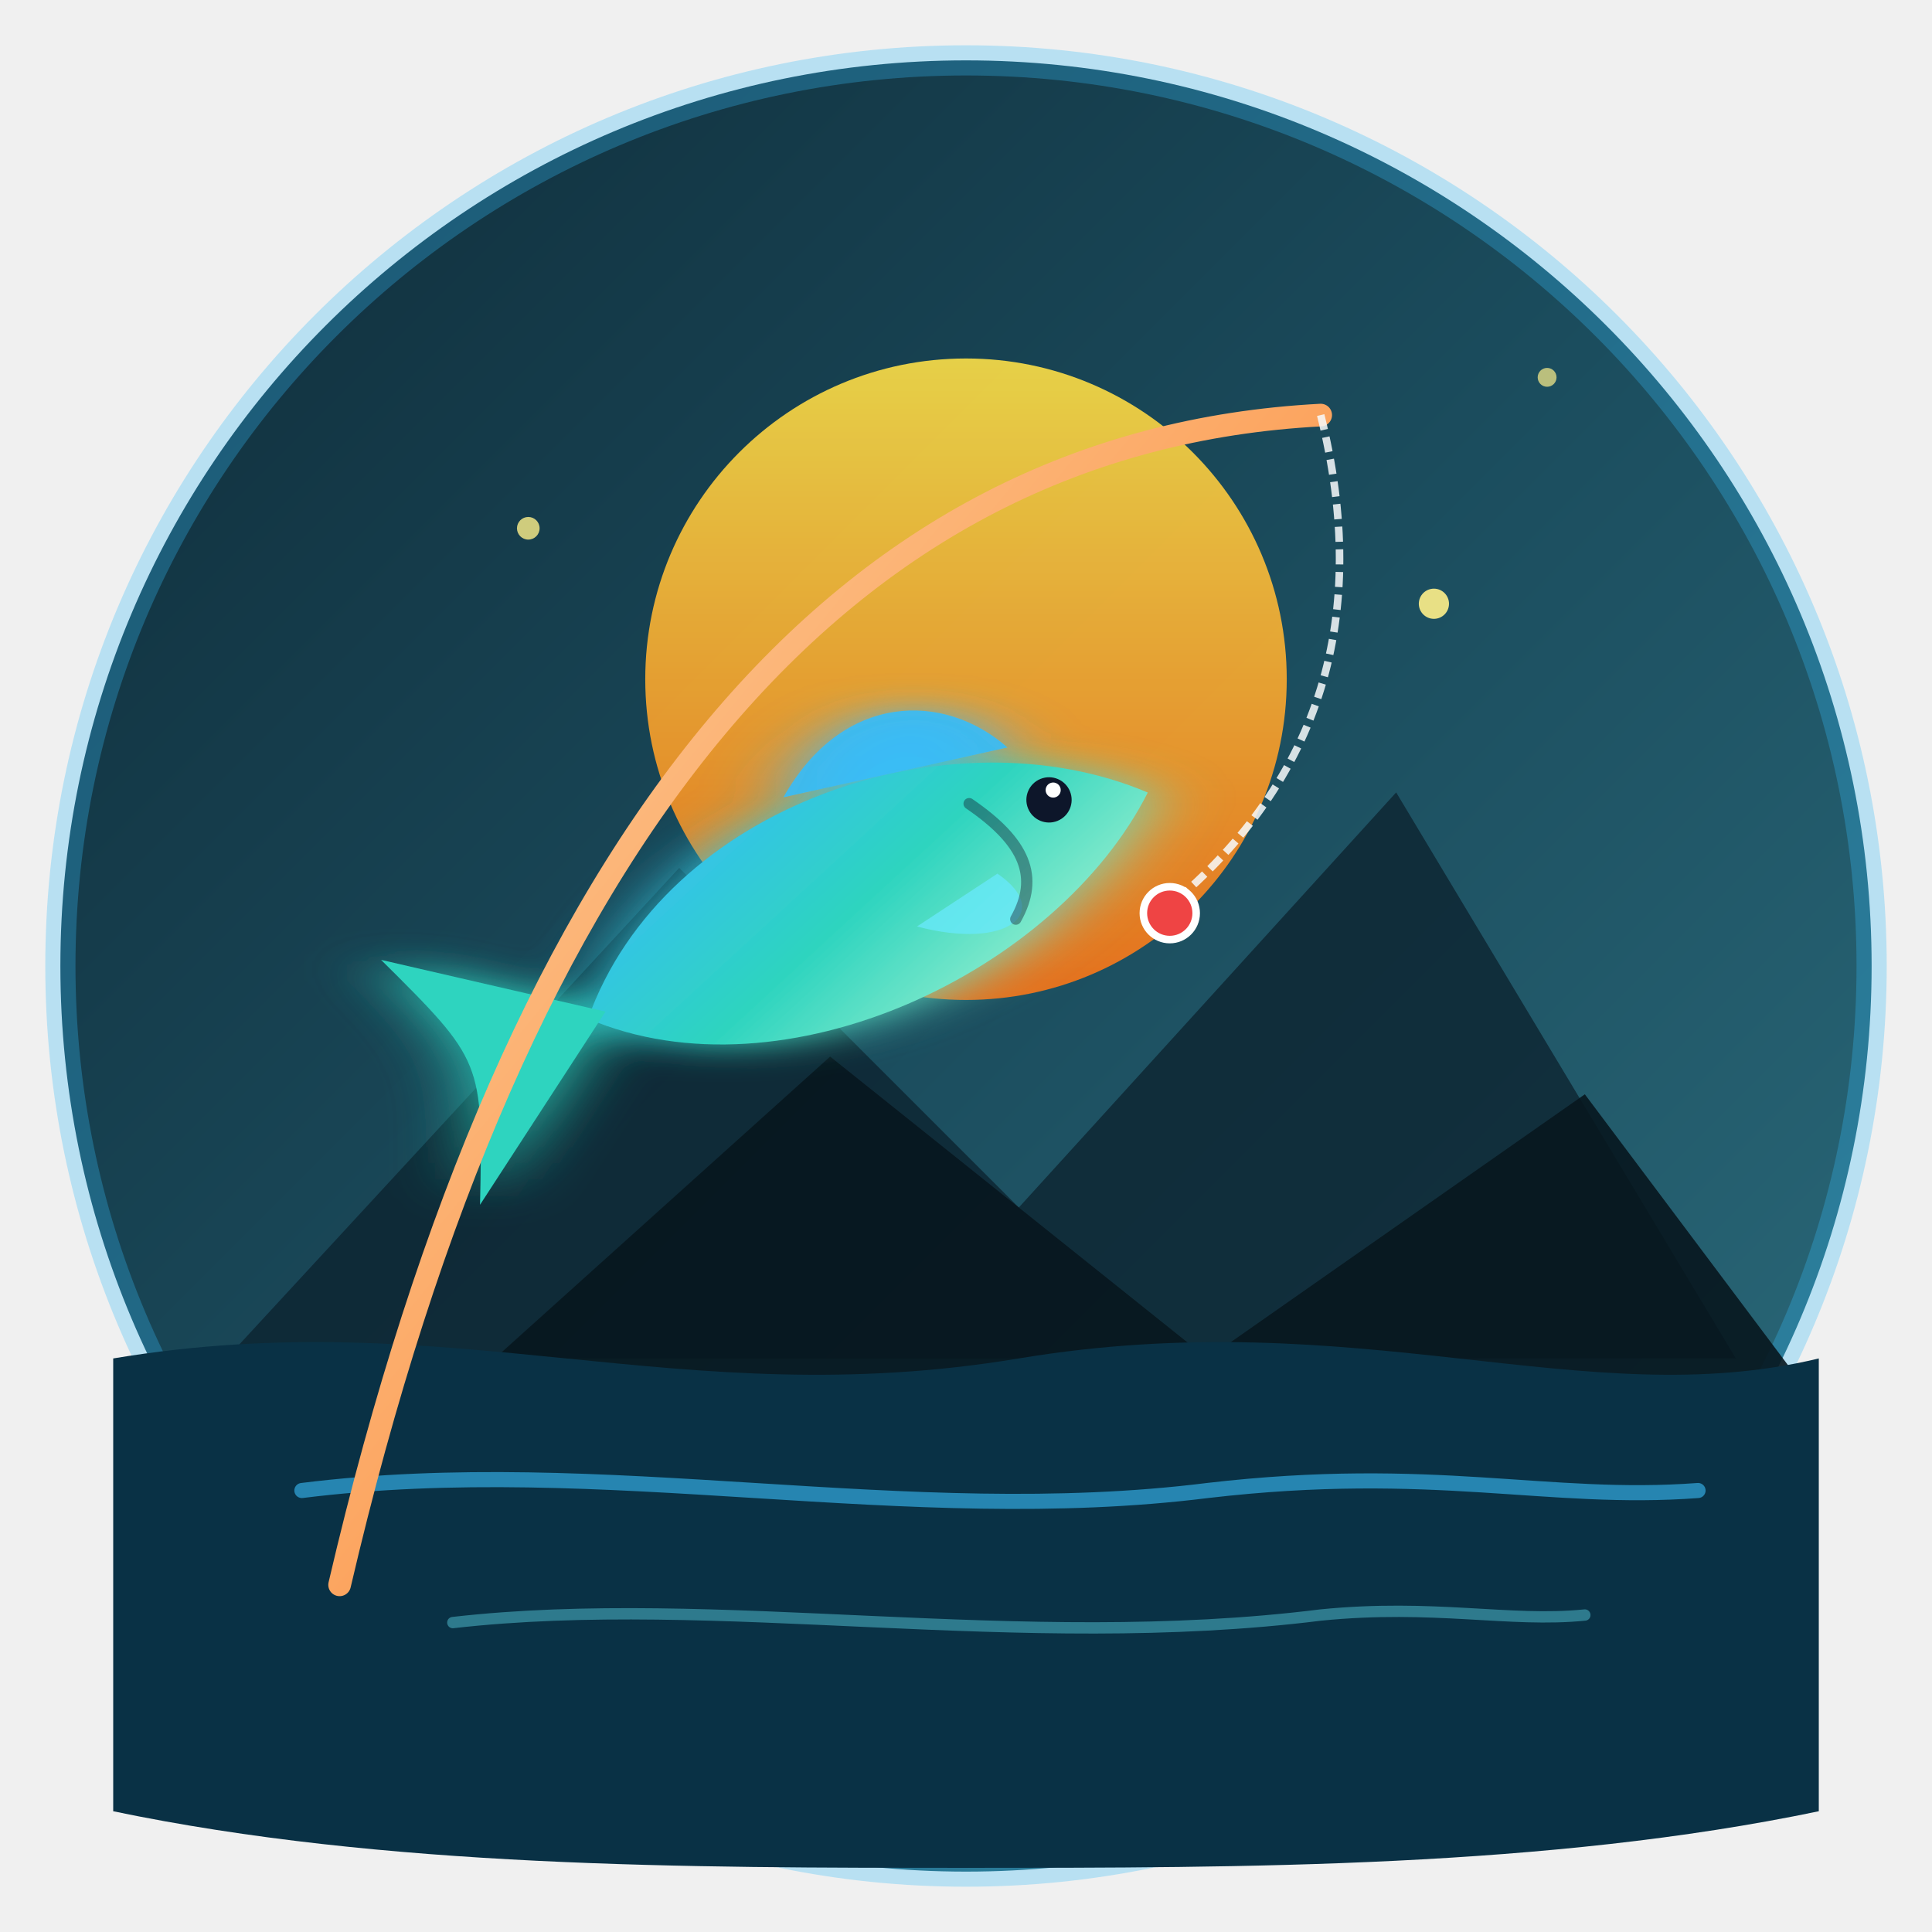
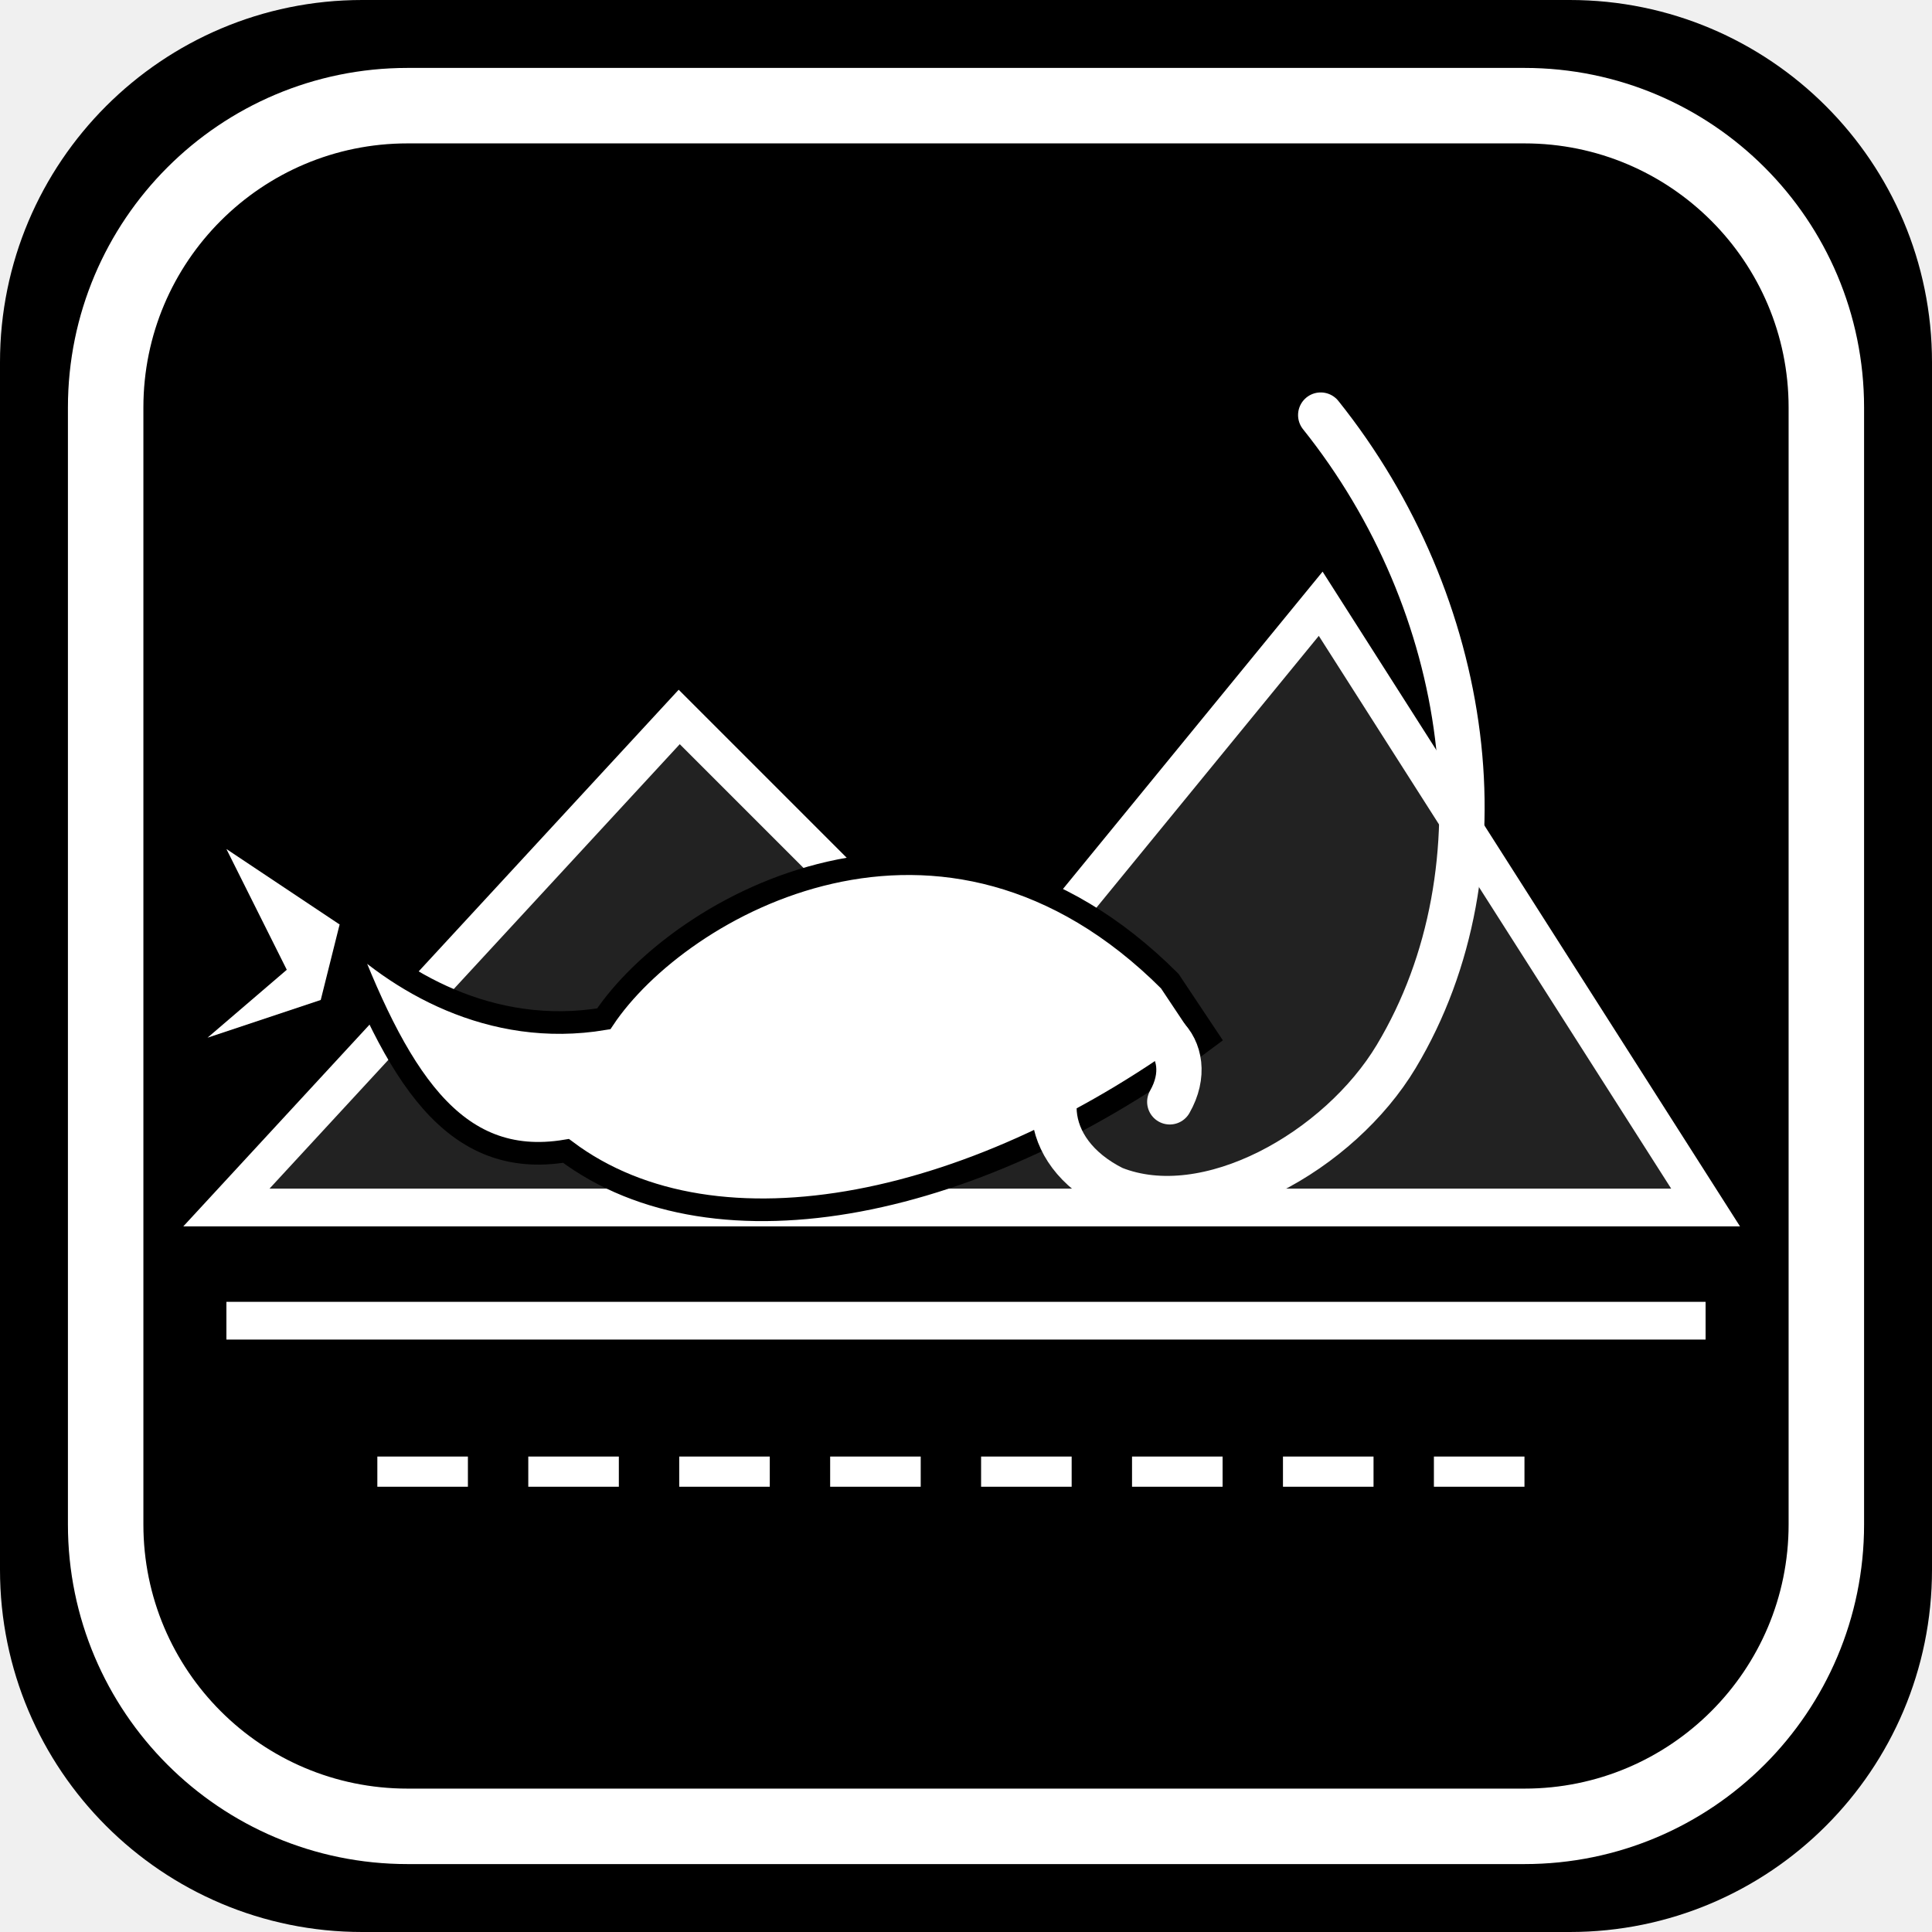
<svg xmlns="http://www.w3.org/2000/svg" viewBox="0 0 512 512" width="100%" height="100%">
-   <defs>
-     <linearGradient id="bgGrad" x1="0%" y1="0%" x2="100%" y2="100%">
-       <stop offset="0%" stop-color="#0f2b38" />
-       <stop offset="50%" stop-color="#1b4d5e" />
-       <stop offset="100%" stop-color="#2d6e7e" />
-     </linearGradient>
-     <linearGradient id="sunGrad" x1="0%" y1="100%" x2="0%" y2="0%">
-       <stop offset="0%" stop-color="#f97316" />
-       <stop offset="100%" stop-color="#fde047" />
-     </linearGradient>
-     <linearGradient id="fishGrad" x1="0%" y1="0%" x2="100%" y2="100%">
-       <stop offset="0%" stop-color="#38bdf8" />
-       <stop offset="50%" stop-color="#2dd4bf" />
-       <stop offset="100%" stop-color="#a7f3d0" />
-     </linearGradient>
-     <linearGradient id="rodGrad" x1="0%" y1="0%" x2="100%" y2="100%">
-       <stop offset="0%" stop-color="#fed7aa" />
-       <stop offset="100%" stop-color="#f97316" />
-     </linearGradient>
-     <filter id="glow" x="-20%" y="-20%" width="140%" height="140%">
-       <feGaussianBlur stdDeviation="8" result="blur" />
-       <feComposite in="SourceGraphic" in2="blur" operator="over" />
-     </filter>
-   </defs>
-   <circle cx="256" cy="256" r="240" fill="url(#bgGrad)" stroke="#38bdf8" stroke-width="8" stroke-opacity="0.3" />
-   <circle cx="256" cy="180" r="85" fill="url(#sunGrad)" opacity="0.9" />
-   <path d="M60 360 L180 230 L270 320 L370 210 L460 360 Z" fill="#0b202c" opacity="0.75" />
-   <path d="M120 370 L220 280 L320 360 L420 290 L480 370 Z" fill="#07161e" opacity="0.9" />
-   <path d="M30 360 C120 345, 180 375, 270 360 C360 345, 420 375, 482 360 L482 480 C410 495, 330 495, 256 495 C182 495, 102 495, 30 480 Z" fill="#093145" />
-   <path d="M80 395 C160 385, 240 405, 320 395 C380 388, 410 398, 450 395" stroke="#38bdf8" stroke-width="4" stroke-linecap="round" fill="none" opacity="0.6" />
-   <path d="M120 430 C190 422, 270 438, 350 428 C380 425, 400 430, 420 428" stroke="#67e8f9" stroke-width="3" stroke-linecap="round" fill="none" opacity="0.4" />
-   <g transform="translate(230, 240) rotate(-22)" filter="url(#glow)">
-     <path d="M-80 0 C-40 -45, 40 -40, 80 0 C40 35, -40 40, -80 0 Z" fill="url(#fishGrad)" />
-     <path d="M-75 0 L-125 -35 C-110 0, -110 0, -125 35 Z" fill="#2dd4bf" />
-     <path d="M-10 -35 C15 -55, 40 -45, 50 -25 Z" fill="#38bdf8" opacity="0.9" />
-     <path d="M10 10 C30 25, 45 20, 35 5 Z" fill="#67e8f9" opacity="0.8" />
-     <circle cx="55" cy="-8" r="6" fill="#0f172a" />
-     <circle cx="57" cy="-10" r="2" fill="#ffffff" />
-     <path d="M35 -15 C45 0, 45 10, 35 18" stroke="#0f172a" stroke-width="3" stroke-linecap="round" fill="none" opacity="0.4" />
-   </g>
-   <path d="M90 420 Q160 120 350 110" stroke="url(#rodGrad)" stroke-width="6" stroke-linecap="round" fill="none" />
-   <path d="M350 110 Q370 190 310 240" stroke="#f8fafc" stroke-width="2" stroke-dasharray="4 2" fill="none" opacity="0.85" />
-   <circle cx="310" cy="242" r="7" fill="#ef4444" stroke="#ffffff" stroke-width="2" />
-   <circle cx="140" cy="140" r="3" fill="#fef08a" opacity="0.8" />
-   <circle cx="380" cy="160" r="4" fill="#fef08a" opacity="0.9" />
-   <circle cx="410" cy="100" r="2.5" fill="#fef08a" opacity="0.7" />
+   <rect width="512" height="512" rx="96" fill="#000000" />
+   <rect x="28" y="28" width="456" height="456" rx="80" fill="none" stroke="#ffffff" stroke-width="20" />
+   <polygon points="60,320 180,190 260,270 350,160 452,320" fill="#222222" stroke="#ffffff" stroke-width="10" />
+   <line x1="60" y1="350" x2="452" y2="350" stroke="#ffffff" stroke-width="10" />
+   <line x1="100" y1="390" x2="412" y2="390" stroke="#ffffff" stroke-width="8" stroke-dasharray="24 16" />
+   <path d="M 310,260 C 250,200 180,240 160,270 C 130,275 105,260 90,245 C 105,285 120,310 150,305 C 190,335 260,320 320,275 Z" fill="#ffffff" stroke="#000000" stroke-width="6" />
+   <polygon points="90,245 60,225 80,265" fill="#ffffff" />
+   <polygon points="90,245 55,275 85,265" fill="#ffffff" />
+   <path d="M 350,110 C 390,160 400,230 370,280 C 355,305 320,325 295,315 C 275,305 275,285 290,275 C 305,265 318,278 310,292" fill="none" stroke="#ffffff" stroke-width="12" stroke-linecap="round" />
</svg>
